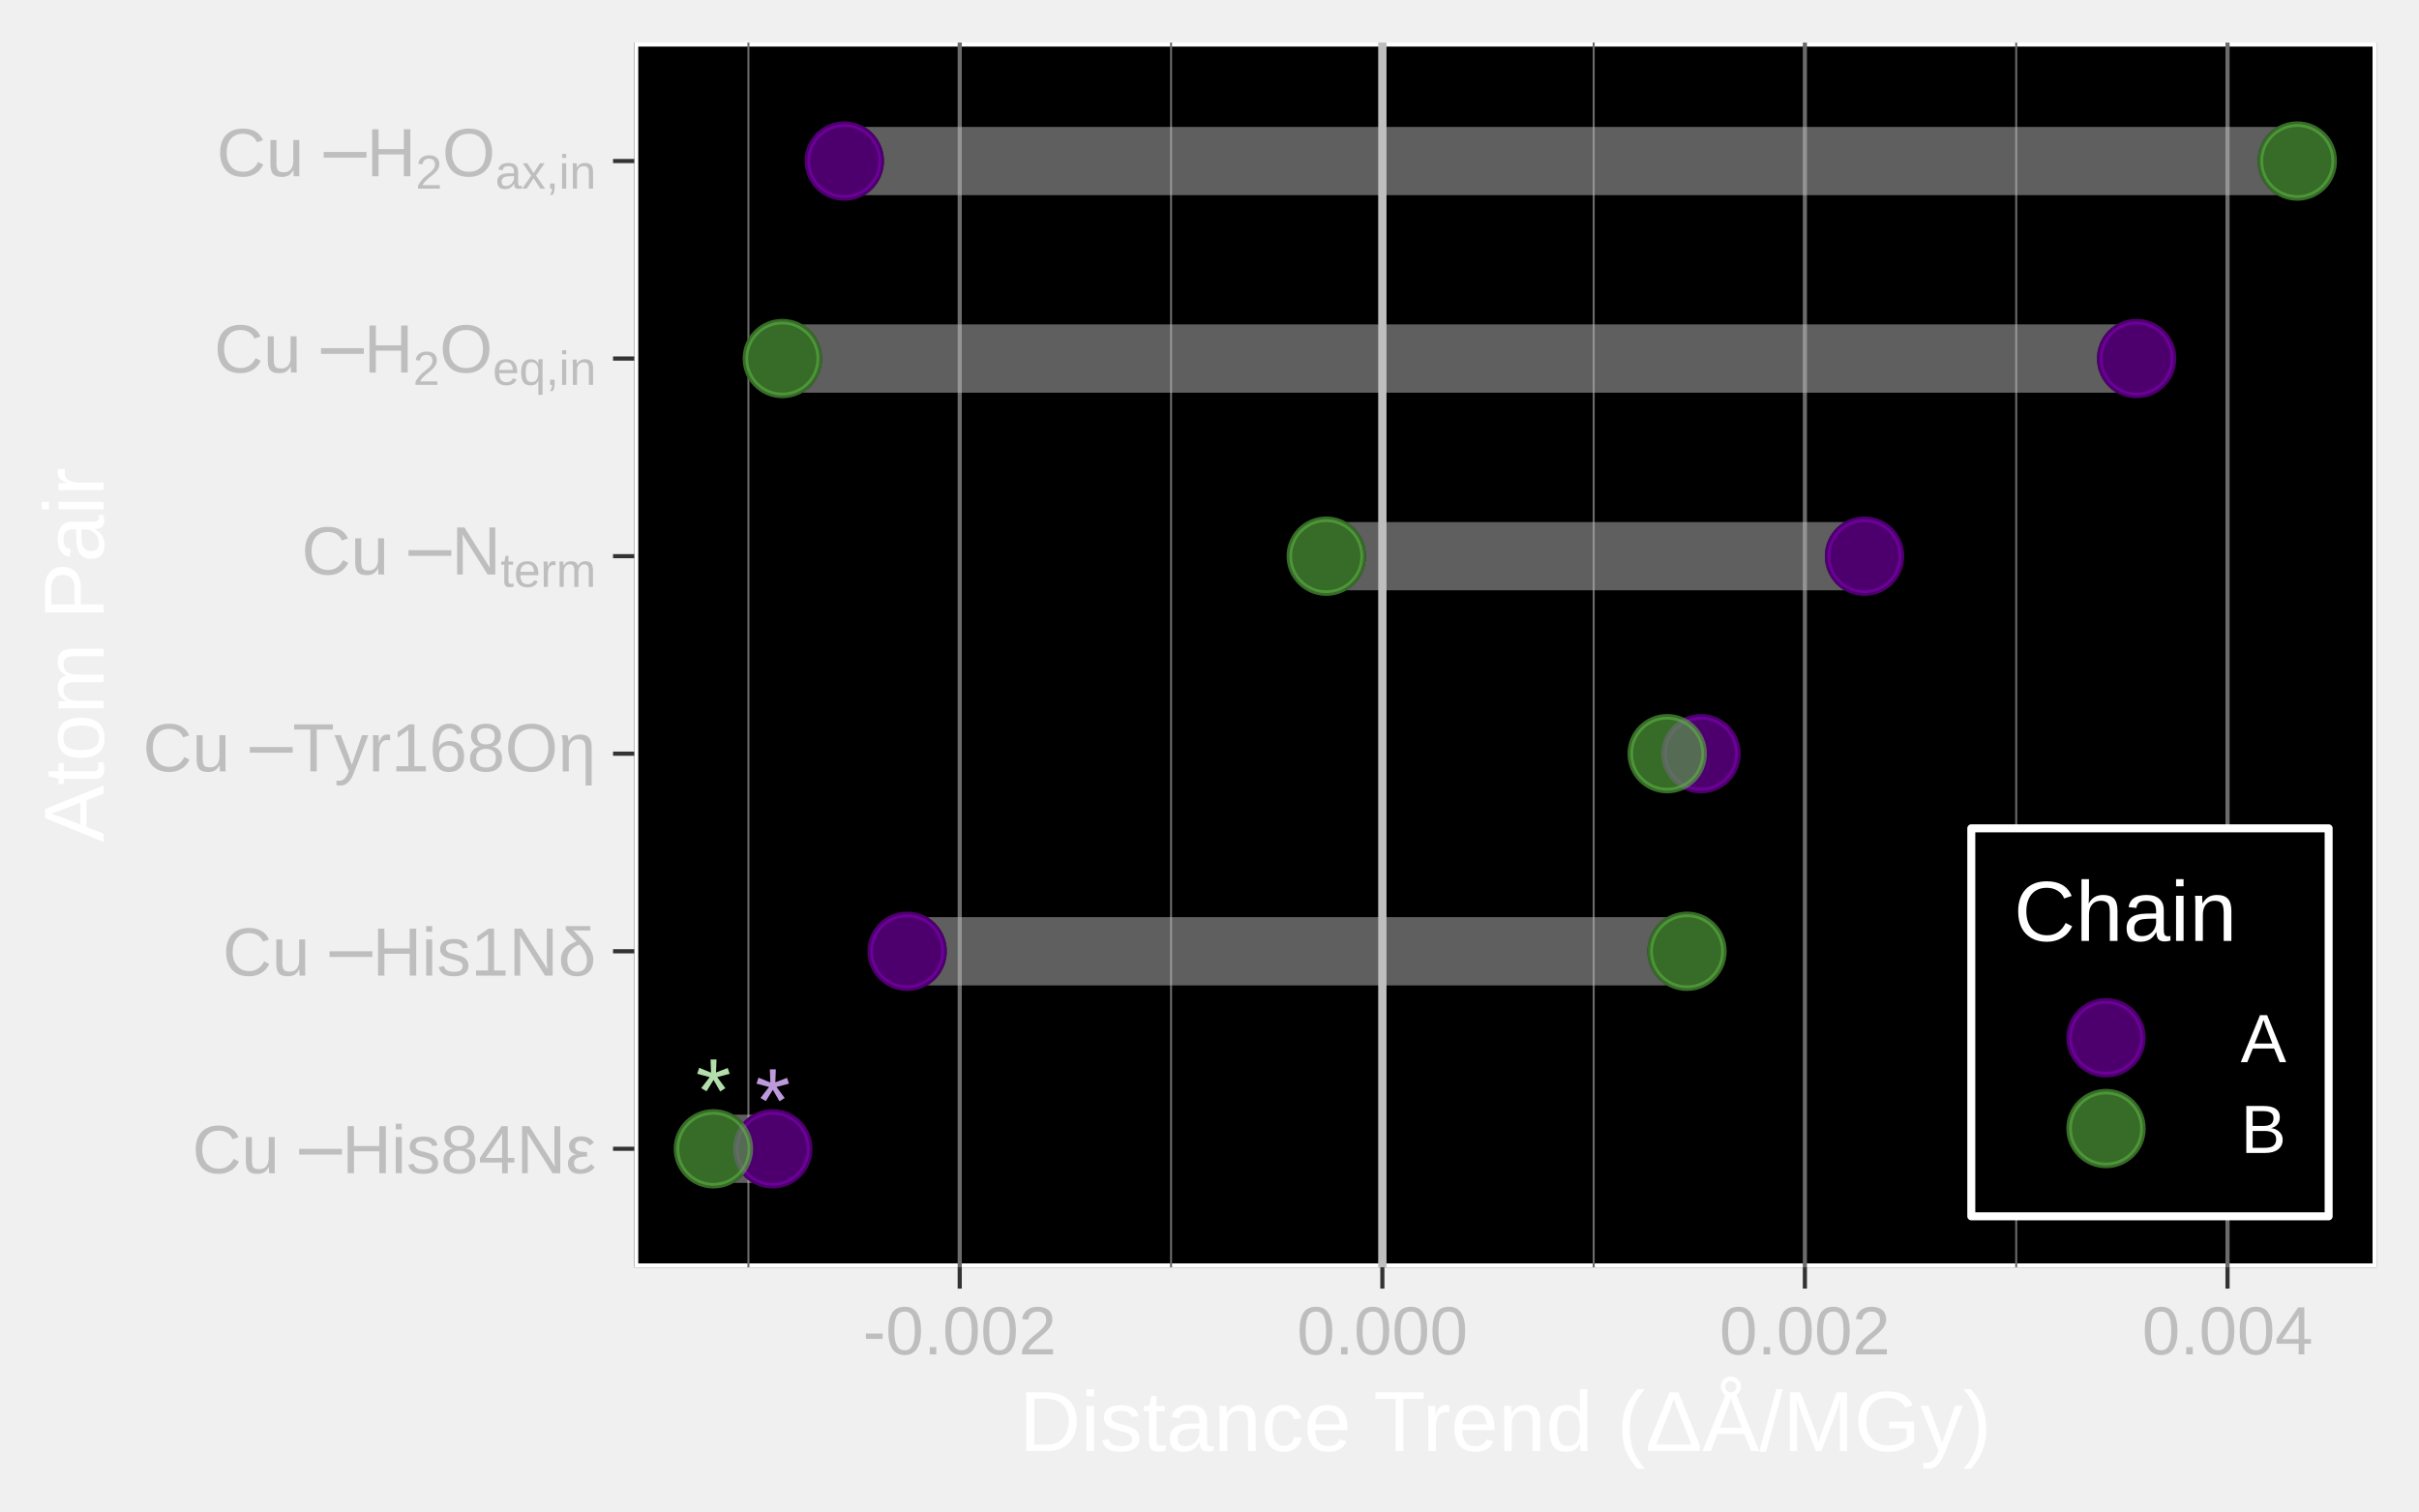
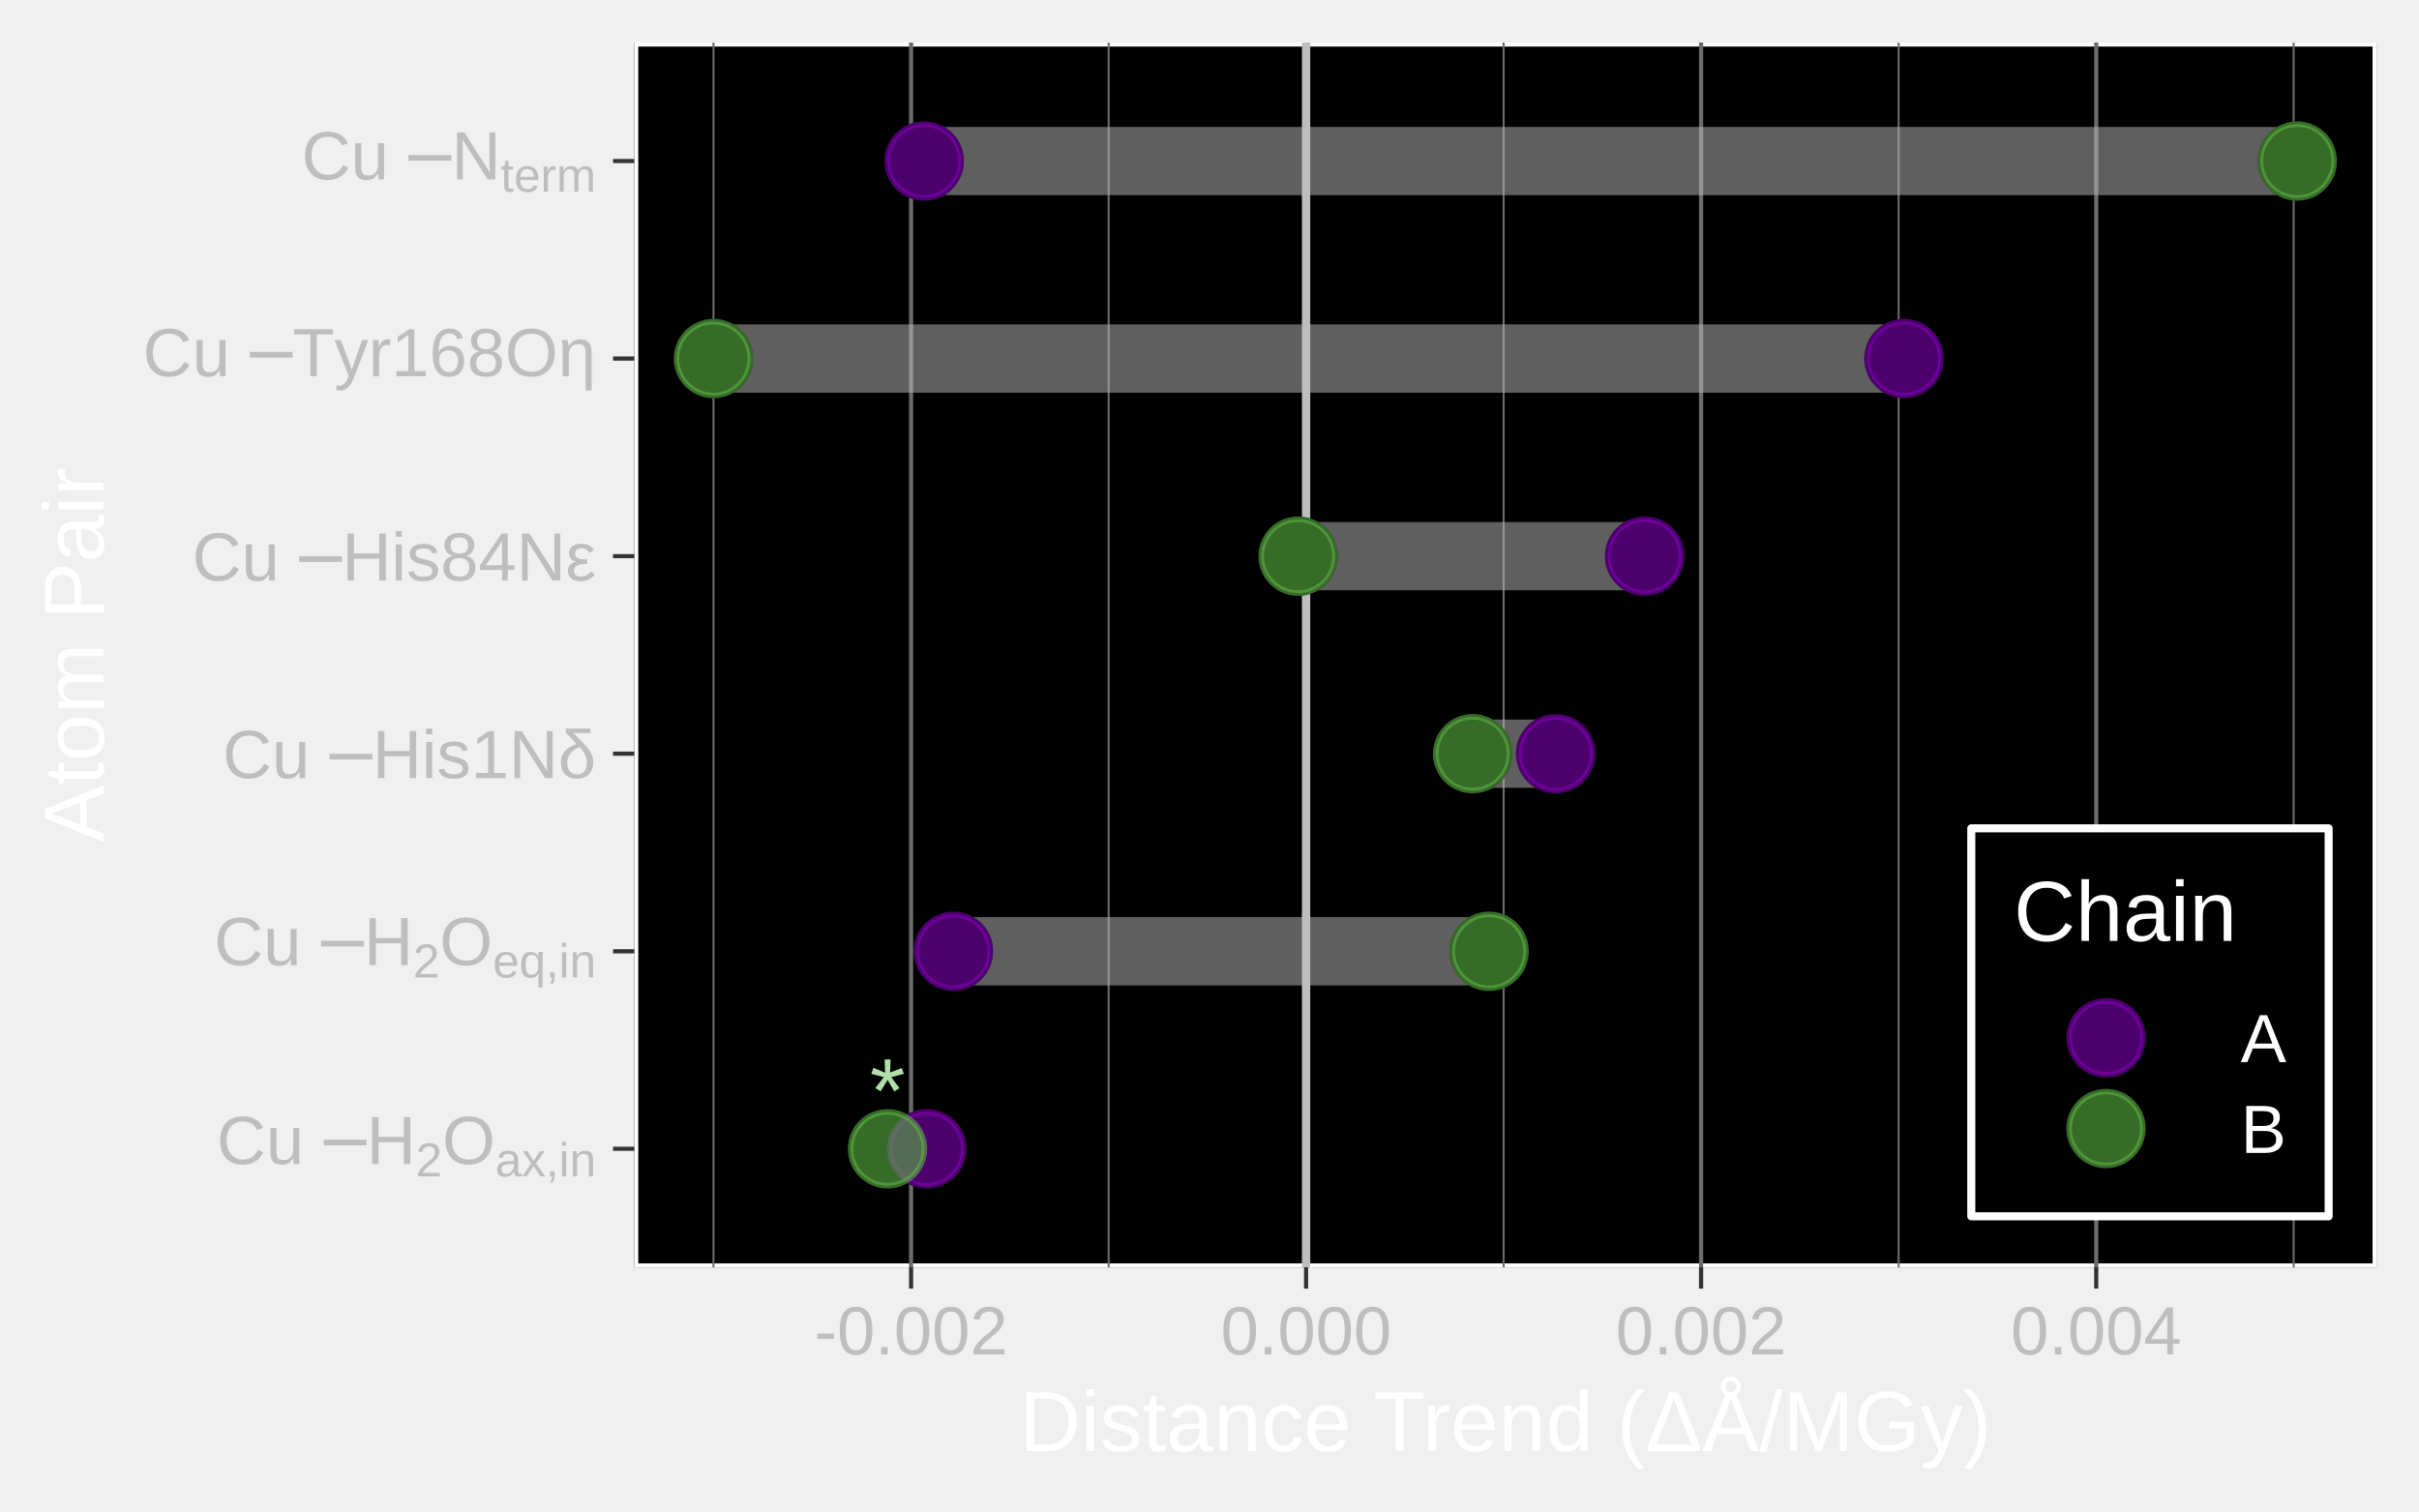
<svg xmlns="http://www.w3.org/2000/svg" width="226.77pt" height="141.73pt" viewBox="0 0 226.77 141.73">
  <g class="svglite">
    <defs>
      <style type="text/css">
    .svglite line, .svglite polyline, .svglite polygon, .svglite path, .svglite rect, .svglite circle {
      fill: none;
      stroke: #000000;
      stroke-linecap: round;
      stroke-linejoin: round;
      stroke-miterlimit: 10.00;
    }
    .svglite text {
      white-space: pre;
    }
    .svglite g.glyphgroup path {
      fill: inherit;
      stroke: none;
    }
  </style>
    </defs>
    <rect width="100%" height="100%" style="stroke: none; fill: none;" />
    <defs>
      <clipPath id="cpMC4wMHwyMjYuNzd8MC4wMHwxNDEuNzM=">
        <rect x="0.00" y="0.00" width="226.77" height="141.73" />
      </clipPath>
    </defs>
    <g clip-path="url(#cpMC4wMHwyMjYuNzd8MC4wMHwxNDEuNzM=)">
</g>
    <defs>
      <clipPath id="cpNTkuNDZ8MjIyLjc5fDMuOTl8MTE4Ljgz">
        <rect x="59.46" y="3.99" width="163.33" height="114.85" />
      </clipPath>
    </defs>
    <g clip-path="url(#cpNTkuNDZ8MjIyLjc5fDMuOTl8MTE4Ljgz)">
      <rect x="59.46" y="3.99" width="163.33" height="114.85" style="stroke-width: 0.75; stroke: #FFFFFF; fill: #000000;" />
-       <polyline points="70.16,118.83 70.16,3.99 " style="stroke-width: 0.19; stroke: #6B6B6B; stroke-linecap: butt;" />
-       <polyline points="109.78,118.83 109.78,3.99 " style="stroke-width: 0.19; stroke: #6B6B6B; stroke-linecap: butt;" />
-       <polyline points="149.40,118.83 149.40,3.99 " style="stroke-width: 0.19; stroke: #6B6B6B; stroke-linecap: butt;" />
-       <polyline points="189.01,118.83 189.01,3.99 " style="stroke-width: 0.19; stroke: #6B6B6B; stroke-linecap: butt;" />
-       <polyline points="89.97,118.83 89.97,3.99 " style="stroke-width: 0.39; stroke: #6B6B6B; stroke-linecap: butt;" />
-       <polyline points="129.59,118.83 129.59,3.99 " style="stroke-width: 0.39; stroke: #6B6B6B; stroke-linecap: butt;" />
-       <polyline points="169.20,118.83 169.20,3.99 " style="stroke-width: 0.39; stroke: #6B6B6B; stroke-linecap: butt;" />
-       <polyline points="208.82,118.83 208.82,3.99 " style="stroke-width: 0.39; stroke: #6B6B6B; stroke-linecap: butt;" />
-       <line x1="129.59" y1="118.83" x2="129.59" y2="3.99" style="stroke-width: 0.78; stroke: #BEBEBE; stroke-linecap: butt;" />
-       <line x1="72.44" y1="107.72" x2="66.88" y2="107.72" style="stroke-width: 6.40; stroke: #BEBEBE; stroke-opacity: 0.50; stroke-linecap: butt;" />
-       <line x1="85.04" y1="89.20" x2="158.15" y2="89.20" style="stroke-width: 6.40; stroke: #BEBEBE; stroke-opacity: 0.50; stroke-linecap: butt;" />
-       <line x1="159.46" y1="70.67" x2="156.29" y2="70.67" style="stroke-width: 6.40; stroke: #BEBEBE; stroke-opacity: 0.50; stroke-linecap: butt;" />
-       <line x1="174.79" y1="52.15" x2="124.33" y2="52.15" style="stroke-width: 6.40; stroke: #BEBEBE; stroke-opacity: 0.50; stroke-linecap: butt;" />
-       <line x1="200.30" y1="33.62" x2="73.34" y2="33.62" style="stroke-width: 6.40; stroke: #BEBEBE; stroke-opacity: 0.50; stroke-linecap: butt;" />
-       <line x1="79.15" y1="15.10" x2="215.36" y2="15.10" style="stroke-width: 6.40; stroke: #BEBEBE; stroke-opacity: 0.50; stroke-linecap: butt;" />
-       <circle cx="159.46" cy="70.67" r="3.46" style="stroke-width: 0.52; fill: #000000;" />
-       <circle cx="156.29" cy="70.67" r="3.46" style="stroke-width: 0.52; fill: #000000;" />
-       <circle cx="174.79" cy="52.15" r="3.46" style="stroke-width: 0.52; fill: #000000;" />
-       <circle cx="124.33" cy="52.15" r="3.46" style="stroke-width: 0.52; fill: #000000;" />
-       <circle cx="85.04" cy="89.20" r="3.46" style="stroke-width: 0.52; fill: #000000;" />
-       <circle cx="158.15" cy="89.20" r="3.46" style="stroke-width: 0.52; fill: #000000;" />
-       <circle cx="72.44" cy="107.72" r="3.46" style="stroke-width: 0.52; fill: #000000;" />
-       <circle cx="66.88" cy="107.72" r="3.46" style="stroke-width: 0.52; fill: #000000;" />
-       <circle cx="200.30" cy="33.62" r="3.46" style="stroke-width: 0.52; fill: #000000;" />
-       <circle cx="73.34" cy="33.62" r="3.46" style="stroke-width: 0.52; fill: #000000;" />
-       <circle cx="79.15" cy="15.10" r="3.46" style="stroke-width: 0.52; fill: #000000;" />
+       <polyline points="66.89,118.83 66.89,3.99 " style="stroke-width: 0.19; stroke: #6B6B6B; stroke-linecap: butt;" />
+       <polyline points="103.93,118.83 103.93,3.99 " style="stroke-width: 0.19; stroke: #6B6B6B; stroke-linecap: butt;" />
+       <polyline points="140.96,118.83 140.96,3.99 " style="stroke-width: 0.19; stroke: #6B6B6B; stroke-linecap: butt;" />
+       <polyline points="177.99,118.83 177.99,3.99 " style="stroke-width: 0.19; stroke: #6B6B6B; stroke-linecap: butt;" />
+       <polyline points="215.02,118.83 215.02,3.99 " style="stroke-width: 0.19; stroke: #6B6B6B; stroke-linecap: butt;" />
+       <polyline points="85.41,118.83 85.41,3.99 " style="stroke-width: 0.39; stroke: #6B6B6B; stroke-linecap: butt;" />
+       <polyline points="122.44,118.83 122.44,3.99 " style="stroke-width: 0.39; stroke: #6B6B6B; stroke-linecap: butt;" />
+       <polyline points="159.47,118.83 159.47,3.99 " style="stroke-width: 0.39; stroke: #6B6B6B; stroke-linecap: butt;" />
+       <polyline points="196.51,118.83 196.51,3.99 " style="stroke-width: 0.39; stroke: #6B6B6B; stroke-linecap: butt;" />
+       <line x1="122.44" y1="118.83" x2="122.44" y2="3.99" style="stroke-width: 0.78; stroke: #BEBEBE; stroke-linecap: butt;" />
+       <line x1="86.88" y1="107.72" x2="83.20" y2="107.72" style="stroke-width: 6.40; stroke: #BEBEBE; stroke-opacity: 0.50; stroke-linecap: butt;" />
+       <line x1="89.37" y1="89.20" x2="139.60" y2="89.20" style="stroke-width: 6.40; stroke: #BEBEBE; stroke-opacity: 0.50; stroke-linecap: butt;" />
+       <line x1="145.84" y1="70.67" x2="138.05" y2="70.67" style="stroke-width: 6.40; stroke: #BEBEBE; stroke-opacity: 0.50; stroke-linecap: butt;" />
+       <line x1="154.18" y1="52.15" x2="121.69" y2="52.15" style="stroke-width: 6.40; stroke: #BEBEBE; stroke-opacity: 0.50; stroke-linecap: butt;" />
+       <line x1="178.49" y1="33.62" x2="66.88" y2="33.62" style="stroke-width: 6.40; stroke: #BEBEBE; stroke-opacity: 0.50; stroke-linecap: butt;" />
+       <line x1="86.63" y1="15.10" x2="215.36" y2="15.10" style="stroke-width: 6.40; stroke: #BEBEBE; stroke-opacity: 0.50; stroke-linecap: butt;" />
+       <circle cx="178.49" cy="33.62" r="3.46" style="stroke-width: 0.52; fill: #000000;" />
+       <circle cx="66.88" cy="33.62" r="3.46" style="stroke-width: 0.52; fill: #000000;" />
+       <circle cx="86.63" cy="15.10" r="3.46" style="stroke-width: 0.52; fill: #000000;" />
      <circle cx="215.36" cy="15.10" r="3.46" style="stroke-width: 0.52; fill: #000000;" />
-       <circle cx="159.46" cy="70.67" r="3.46" style="stroke-width: 0.52; stroke: #8100B6; stroke-opacity: 0.60; fill: #8100B6; fill-opacity: 0.60;" />
-       <circle cx="156.29" cy="70.67" r="3.46" style="stroke-width: 0.52; stroke: #5CB344; stroke-opacity: 0.60; fill: #5CB344; fill-opacity: 0.60;" />
-       <circle cx="174.79" cy="52.15" r="3.46" style="stroke-width: 0.52; stroke: #8100B6; stroke-opacity: 0.60; fill: #8100B6; fill-opacity: 0.60;" />
-       <circle cx="124.33" cy="52.15" r="3.46" style="stroke-width: 0.52; stroke: #5CB344; stroke-opacity: 0.60; fill: #5CB344; fill-opacity: 0.60;" />
-       <circle cx="85.04" cy="89.20" r="3.46" style="stroke-width: 0.52; stroke: #8100B6; stroke-opacity: 0.60; fill: #8100B6; fill-opacity: 0.60;" />
-       <circle cx="158.15" cy="89.20" r="3.46" style="stroke-width: 0.52; stroke: #5CB344; stroke-opacity: 0.60; fill: #5CB344; fill-opacity: 0.60;" />
-       <circle cx="72.44" cy="107.72" r="3.46" style="stroke-width: 0.52; stroke: #8100B6; stroke-opacity: 0.60; fill: #8100B6; fill-opacity: 0.60;" />
-       <circle cx="66.88" cy="107.72" r="3.46" style="stroke-width: 0.52; stroke: #5CB344; stroke-opacity: 0.60; fill: #5CB344; fill-opacity: 0.60;" />
-       <circle cx="200.30" cy="33.62" r="3.46" style="stroke-width: 0.52; stroke: #8100B6; stroke-opacity: 0.60; fill: #8100B6; fill-opacity: 0.60;" />
-       <circle cx="73.34" cy="33.62" r="3.46" style="stroke-width: 0.52; stroke: #5CB344; stroke-opacity: 0.60; fill: #5CB344; fill-opacity: 0.60;" />
-       <circle cx="79.15" cy="15.10" r="3.46" style="stroke-width: 0.52; stroke: #8100B6; stroke-opacity: 0.60; fill: #8100B6; fill-opacity: 0.60;" />
+       <circle cx="145.84" cy="70.67" r="3.46" style="stroke-width: 0.52; fill: #000000;" />
+       <circle cx="138.05" cy="70.67" r="3.46" style="stroke-width: 0.52; fill: #000000;" />
+       <circle cx="154.18" cy="52.15" r="3.46" style="stroke-width: 0.52; fill: #000000;" />
+       <circle cx="121.69" cy="52.15" r="3.46" style="stroke-width: 0.52; fill: #000000;" />
+       <circle cx="89.37" cy="89.20" r="3.46" style="stroke-width: 0.52; fill: #000000;" />
+       <circle cx="139.60" cy="89.20" r="3.46" style="stroke-width: 0.52; fill: #000000;" />
+       <circle cx="86.88" cy="107.72" r="3.46" style="stroke-width: 0.52; fill: #000000;" />
+       <circle cx="83.20" cy="107.72" r="3.46" style="stroke-width: 0.52; fill: #000000;" />
+       <circle cx="178.49" cy="33.62" r="3.46" style="stroke-width: 0.52; stroke: #8100B6; stroke-opacity: 0.60; fill: #8100B6; fill-opacity: 0.60;" />
+       <circle cx="66.88" cy="33.62" r="3.46" style="stroke-width: 0.52; stroke: #5CB344; stroke-opacity: 0.60; fill: #5CB344; fill-opacity: 0.60;" />
+       <circle cx="86.63" cy="15.10" r="3.46" style="stroke-width: 0.52; stroke: #8100B6; stroke-opacity: 0.60; fill: #8100B6; fill-opacity: 0.60;" />
      <circle cx="215.36" cy="15.10" r="3.46" style="stroke-width: 0.52; stroke: #5CB344; stroke-opacity: 0.60; fill: #5CB344; fill-opacity: 0.60;" />
-       <text x="159.46" y="69.10" text-anchor="middle" style="font-size: 8.54px;fill: #BD9ADB; font-family: &quot;Arial&quot;;" textLength="2.38px" lengthAdjust="spacingAndGlyphs"> </text>
-       <text x="174.79" y="50.57" text-anchor="middle" style="font-size: 8.54px;fill: #BD9ADB; font-family: &quot;Arial&quot;;" textLength="2.38px" lengthAdjust="spacingAndGlyphs"> </text>
-       <text x="85.04" y="87.62" text-anchor="middle" style="font-size: 8.54px;fill: #BD9ADB; font-family: &quot;Arial&quot;;" textLength="2.38px" lengthAdjust="spacingAndGlyphs"> </text>
-       <text x="72.44" y="106.14" text-anchor="middle" style="font-size: 8.54px;fill: #BD9ADB; font-family: &quot;Arial&quot;;" textLength="3.31px" lengthAdjust="spacingAndGlyphs">*</text>
-       <text x="200.30" y="32.05" text-anchor="middle" style="font-size: 8.54px;fill: #BD9ADB; font-family: &quot;Arial&quot;;" textLength="2.38px" lengthAdjust="spacingAndGlyphs"> </text>
-       <text x="79.15" y="13.52" text-anchor="middle" style="font-size: 8.54px;fill: #BD9ADB; font-family: &quot;Arial&quot;;" textLength="2.38px" lengthAdjust="spacingAndGlyphs"> </text>
-       <text x="156.29" y="68.17" text-anchor="middle" style="font-size: 8.54px;fill: #B2DEAB; font-family: &quot;Arial&quot;;" textLength="2.38px" lengthAdjust="spacingAndGlyphs"> </text>
-       <text x="124.33" y="49.65" text-anchor="middle" style="font-size: 8.54px;fill: #B2DEAB; font-family: &quot;Arial&quot;;" textLength="2.38px" lengthAdjust="spacingAndGlyphs"> </text>
-       <text x="158.15" y="86.69" text-anchor="middle" style="font-size: 8.54px;fill: #B2DEAB; font-family: &quot;Arial&quot;;" textLength="2.38px" lengthAdjust="spacingAndGlyphs"> </text>
-       <text x="66.88" y="105.22" text-anchor="middle" style="font-size: 8.54px;fill: #B2DEAB; font-family: &quot;Arial&quot;;" textLength="3.31px" lengthAdjust="spacingAndGlyphs">*</text>
-       <text x="73.34" y="31.12" text-anchor="middle" style="font-size: 8.54px;fill: #B2DEAB; font-family: &quot;Arial&quot;;" textLength="2.38px" lengthAdjust="spacingAndGlyphs"> </text>
+       <circle cx="145.84" cy="70.67" r="3.46" style="stroke-width: 0.52; stroke: #8100B6; stroke-opacity: 0.60; fill: #8100B6; fill-opacity: 0.60;" />
+       <circle cx="138.05" cy="70.67" r="3.46" style="stroke-width: 0.52; stroke: #5CB344; stroke-opacity: 0.60; fill: #5CB344; fill-opacity: 0.60;" />
+       <circle cx="154.18" cy="52.15" r="3.46" style="stroke-width: 0.52; stroke: #8100B6; stroke-opacity: 0.60; fill: #8100B6; fill-opacity: 0.60;" />
+       <circle cx="121.69" cy="52.15" r="3.46" style="stroke-width: 0.52; stroke: #5CB344; stroke-opacity: 0.60; fill: #5CB344; fill-opacity: 0.60;" />
+       <circle cx="89.37" cy="89.20" r="3.46" style="stroke-width: 0.52; stroke: #8100B6; stroke-opacity: 0.60; fill: #8100B6; fill-opacity: 0.60;" />
+       <circle cx="139.60" cy="89.20" r="3.46" style="stroke-width: 0.52; stroke: #5CB344; stroke-opacity: 0.60; fill: #5CB344; fill-opacity: 0.60;" />
+       <circle cx="86.88" cy="107.72" r="3.46" style="stroke-width: 0.52; stroke: #8100B6; stroke-opacity: 0.60; fill: #8100B6; fill-opacity: 0.60;" />
+       <circle cx="83.20" cy="107.72" r="3.46" style="stroke-width: 0.52; stroke: #5CB344; stroke-opacity: 0.60; fill: #5CB344; fill-opacity: 0.60;" />
+       <text x="178.49" y="32.05" text-anchor="middle" style="font-size: 8.54px;fill: #BD9ADB; font-family: &quot;Arial&quot;;" textLength="2.38px" lengthAdjust="spacingAndGlyphs"> </text>
+       <text x="86.63" y="13.52" text-anchor="middle" style="font-size: 8.54px;fill: #BD9ADB; font-family: &quot;Arial&quot;;" textLength="2.38px" lengthAdjust="spacingAndGlyphs"> </text>
+       <text x="145.84" y="69.10" text-anchor="middle" style="font-size: 8.54px;fill: #BD9ADB; font-family: &quot;Arial&quot;;" textLength="2.38px" lengthAdjust="spacingAndGlyphs"> </text>
+       <text x="154.18" y="50.57" text-anchor="middle" style="font-size: 8.54px;fill: #BD9ADB; font-family: &quot;Arial&quot;;" textLength="2.38px" lengthAdjust="spacingAndGlyphs"> </text>
+       <text x="89.37" y="87.62" text-anchor="middle" style="font-size: 8.54px;fill: #BD9ADB; font-family: &quot;Arial&quot;;" textLength="2.38px" lengthAdjust="spacingAndGlyphs"> </text>
+       <text x="86.88" y="106.14" text-anchor="middle" style="font-size: 8.54px;fill: #BD9ADB; font-family: &quot;Arial&quot;;" textLength="2.38px" lengthAdjust="spacingAndGlyphs"> </text>
+       <text x="66.88" y="31.12" text-anchor="middle" style="font-size: 8.54px;fill: #B2DEAB; font-family: &quot;Arial&quot;;" textLength="2.38px" lengthAdjust="spacingAndGlyphs"> </text>
      <text x="215.36" y="12.60" text-anchor="middle" style="font-size: 8.54px;fill: #B2DEAB; font-family: &quot;Arial&quot;;" textLength="2.38px" lengthAdjust="spacingAndGlyphs"> </text>
+       <text x="138.05" y="68.17" text-anchor="middle" style="font-size: 8.54px;fill: #B2DEAB; font-family: &quot;Arial&quot;;" textLength="2.38px" lengthAdjust="spacingAndGlyphs"> </text>
+       <text x="121.69" y="49.65" text-anchor="middle" style="font-size: 8.54px;fill: #B2DEAB; font-family: &quot;Arial&quot;;" textLength="2.38px" lengthAdjust="spacingAndGlyphs"> </text>
+       <text x="139.60" y="86.69" text-anchor="middle" style="font-size: 8.54px;fill: #B2DEAB; font-family: &quot;Arial&quot;;" textLength="2.38px" lengthAdjust="spacingAndGlyphs"> </text>
+       <text x="83.20" y="105.22" text-anchor="middle" style="font-size: 8.54px;fill: #B2DEAB; font-family: &quot;Arial&quot;;" textLength="3.31px" lengthAdjust="spacingAndGlyphs">*</text>
    </g>
    <g clip-path="url(#cpMC4wMHwyMjYuNzd8MC4wMHwxNDEuNzM=)">
-       <text x="18.02" y="110.01" style="font-size: 6.40px;fill: #BEBEBE; font-family: &quot;Arial&quot;;" textLength="4.61px" lengthAdjust="spacingAndGlyphs">C</text>
-       <text x="22.63" y="110.01" style="font-size: 6.40px;fill: #BEBEBE; font-family: &quot;Arial&quot;;" textLength="3.55px" lengthAdjust="spacingAndGlyphs">u</text>
-       <text x="27.37" y="110.01" style="font-size: 6.40px;fill: #BEBEBE; font-family: &quot;Symbol&quot;;" textLength="3.50px" lengthAdjust="spacingAndGlyphs">−</text>
-       <text x="32.06" y="110.01" style="font-size: 6.40px;fill: #BEBEBE; font-family: &quot;Arial&quot;;" textLength="4.61px" lengthAdjust="spacingAndGlyphs">H</text>
-       <text x="36.68" y="110.01" style="font-size: 6.40px;fill: #BEBEBE; font-family: &quot;Arial&quot;;" textLength="1.42px" lengthAdjust="spacingAndGlyphs">i</text>
-       <text x="38.10" y="110.01" style="font-size: 6.40px;fill: #BEBEBE; font-family: &quot;Arial&quot;;" textLength="3.20px" lengthAdjust="spacingAndGlyphs">s</text>
-       <text x="41.29" y="110.01" style="font-size: 6.40px;fill: #BEBEBE; font-family: &quot;Arial&quot;;" textLength="3.55px" lengthAdjust="spacingAndGlyphs">8</text>
-       <text x="44.85" y="110.01" style="font-size: 6.40px;fill: #BEBEBE; font-family: &quot;Arial&quot;;" textLength="3.55px" lengthAdjust="spacingAndGlyphs">4</text>
-       <text x="48.41" y="110.01" style="font-size: 6.40px;fill: #BEBEBE; font-family: &quot;Arial&quot;;" textLength="4.61px" lengthAdjust="spacingAndGlyphs">N</text>
-       <text x="53.02" y="110.01" style="font-size: 6.40px;fill: #BEBEBE; font-family: &quot;Arial&quot;;" textLength="2.84px" lengthAdjust="spacingAndGlyphs">ε</text>
-       <text x="20.87" y="91.48" style="font-size: 6.40px;fill: #BEBEBE; font-family: &quot;Arial&quot;;" textLength="4.61px" lengthAdjust="spacingAndGlyphs">C</text>
-       <text x="25.48" y="91.48" style="font-size: 6.40px;fill: #BEBEBE; font-family: &quot;Arial&quot;;" textLength="3.55px" lengthAdjust="spacingAndGlyphs">u</text>
-       <text x="30.22" y="91.48" style="font-size: 6.40px;fill: #BEBEBE; font-family: &quot;Symbol&quot;;" textLength="3.50px" lengthAdjust="spacingAndGlyphs">−</text>
-       <text x="34.91" y="91.48" style="font-size: 6.40px;fill: #BEBEBE; font-family: &quot;Arial&quot;;" textLength="4.61px" lengthAdjust="spacingAndGlyphs">H</text>
-       <text x="39.53" y="91.48" style="font-size: 6.40px;fill: #BEBEBE; font-family: &quot;Arial&quot;;" textLength="1.42px" lengthAdjust="spacingAndGlyphs">i</text>
-       <text x="40.95" y="91.48" style="font-size: 6.40px;fill: #BEBEBE; font-family: &quot;Arial&quot;;" textLength="3.20px" lengthAdjust="spacingAndGlyphs">s</text>
-       <text x="44.14" y="91.48" style="font-size: 6.40px;fill: #BEBEBE; font-family: &quot;Arial&quot;;" textLength="3.55px" lengthAdjust="spacingAndGlyphs">1</text>
-       <text x="47.70" y="91.48" style="font-size: 6.40px;fill: #BEBEBE; font-family: &quot;Arial&quot;;" textLength="4.61px" lengthAdjust="spacingAndGlyphs">N</text>
-       <text x="52.32" y="91.48" style="font-size: 6.40px;fill: #BEBEBE; font-family: &quot;Arial&quot;;" textLength="3.56px" lengthAdjust="spacingAndGlyphs">δ</text>
-       <text x="13.39" y="72.33" style="font-size: 6.40px;fill: #BEBEBE; font-family: &quot;Arial&quot;;" textLength="4.61px" lengthAdjust="spacingAndGlyphs">C</text>
-       <text x="18.01" y="72.33" style="font-size: 6.40px;fill: #BEBEBE; font-family: &quot;Arial&quot;;" textLength="3.55px" lengthAdjust="spacingAndGlyphs">u</text>
-       <text x="22.75" y="72.33" style="font-size: 6.40px;fill: #BEBEBE; font-family: &quot;Symbol&quot;;" textLength="3.50px" lengthAdjust="spacingAndGlyphs">−</text>
-       <text x="27.44" y="72.33" style="font-size: 6.40px;fill: #BEBEBE; font-family: &quot;Arial&quot;;" textLength="3.91px" lengthAdjust="spacingAndGlyphs">T</text>
-       <text x="31.34" y="72.33" style="font-size: 6.40px;fill: #BEBEBE; font-family: &quot;Arial&quot;;" textLength="3.20px" lengthAdjust="spacingAndGlyphs">y</text>
-       <text x="34.54" y="72.33" style="font-size: 6.40px;fill: #BEBEBE; font-family: &quot;Arial&quot;;" textLength="2.12px" lengthAdjust="spacingAndGlyphs">r</text>
-       <text x="36.67" y="72.33" style="font-size: 6.40px;fill: #BEBEBE; font-family: &quot;Arial&quot;;" textLength="3.55px" lengthAdjust="spacingAndGlyphs">1</text>
-       <text x="40.23" y="72.33" style="font-size: 6.40px;fill: #BEBEBE; font-family: &quot;Arial&quot;;" textLength="3.55px" lengthAdjust="spacingAndGlyphs">6</text>
-       <text x="43.78" y="72.33" style="font-size: 6.40px;fill: #BEBEBE; font-family: &quot;Arial&quot;;" textLength="3.55px" lengthAdjust="spacingAndGlyphs">8</text>
-       <text x="47.34" y="72.33" style="font-size: 6.40px;fill: #BEBEBE; font-family: &quot;Arial&quot;;" textLength="4.97px" lengthAdjust="spacingAndGlyphs">O</text>
-       <text x="52.32" y="72.33" style="font-size: 6.40px;fill: #BEBEBE; font-family: &quot;Arial&quot;;" textLength="3.55px" lengthAdjust="spacingAndGlyphs">η</text>
-       <text x="28.27" y="53.87" style="font-size: 6.40px;fill: #BEBEBE; font-family: &quot;Arial&quot;;" textLength="4.61px" lengthAdjust="spacingAndGlyphs">C</text>
-       <text x="32.88" y="53.87" style="font-size: 6.40px;fill: #BEBEBE; font-family: &quot;Arial&quot;;" textLength="3.55px" lengthAdjust="spacingAndGlyphs">u</text>
-       <text x="37.62" y="53.87" style="font-size: 6.40px;fill: #BEBEBE; font-family: &quot;Symbol&quot;;" textLength="3.50px" lengthAdjust="spacingAndGlyphs">−</text>
-       <text x="42.32" y="53.87" style="font-size: 6.40px;fill: #BEBEBE; font-family: &quot;Arial&quot;;" textLength="4.61px" lengthAdjust="spacingAndGlyphs">N</text>
-       <text x="46.93" y="55.03" style="font-size: 4.48px;fill: #BEBEBE; font-family: &quot;Arial&quot;;" textLength="1.23px" lengthAdjust="spacingAndGlyphs">t</text>
-       <text x="48.18" y="55.03" style="font-size: 4.48px;fill: #BEBEBE; font-family: &quot;Arial&quot;;" textLength="2.48px" lengthAdjust="spacingAndGlyphs">e</text>
-       <text x="50.66" y="55.03" style="font-size: 4.48px;fill: #BEBEBE; font-family: &quot;Arial&quot;;" textLength="1.48px" lengthAdjust="spacingAndGlyphs">r</text>
-       <text x="52.15" y="55.03" style="font-size: 4.48px;fill: #BEBEBE; font-family: &quot;Arial&quot;;" textLength="3.72px" lengthAdjust="spacingAndGlyphs">m</text>
-       <text x="20.07" y="34.93" style="font-size: 6.40px;fill: #BEBEBE; font-family: &quot;Arial&quot;;" textLength="4.61px" lengthAdjust="spacingAndGlyphs">C</text>
-       <text x="24.68" y="34.93" style="font-size: 6.40px;fill: #BEBEBE; font-family: &quot;Arial&quot;;" textLength="3.55px" lengthAdjust="spacingAndGlyphs">u</text>
-       <text x="29.42" y="34.93" style="font-size: 6.40px;fill: #BEBEBE; font-family: &quot;Symbol&quot;;" textLength="3.50px" lengthAdjust="spacingAndGlyphs">−</text>
-       <text x="34.11" y="34.93" style="font-size: 6.40px;fill: #BEBEBE; font-family: &quot;Arial&quot;;" textLength="4.61px" lengthAdjust="spacingAndGlyphs">H</text>
-       <text x="38.73" y="36.09" style="font-size: 4.48px;fill: #BEBEBE; font-family: &quot;Arial&quot;;" textLength="2.48px" lengthAdjust="spacingAndGlyphs">2</text>
-       <text x="41.21" y="34.93" style="font-size: 6.40px;fill: #BEBEBE; font-family: &quot;Arial&quot;;" textLength="4.97px" lengthAdjust="spacingAndGlyphs">O</text>
-       <text x="46.19" y="36.09" style="font-size: 4.48px;fill: #BEBEBE; font-family: &quot;Arial&quot;;" textLength="2.48px" lengthAdjust="spacingAndGlyphs">e</text>
-       <text x="48.67" y="36.09" style="font-size: 4.48px;fill: #BEBEBE; font-family: &quot;Arial&quot;;" textLength="2.48px" lengthAdjust="spacingAndGlyphs">q</text>
-       <text x="51.15" y="36.09" style="font-size: 4.48px;fill: #BEBEBE; font-family: &quot;Arial&quot;;" textLength="4.72px" lengthAdjust="spacingAndGlyphs">,in</text>
-       <text x="20.31" y="16.53" style="font-size: 6.40px;fill: #BEBEBE; font-family: &quot;Arial&quot;;" textLength="4.61px" lengthAdjust="spacingAndGlyphs">C</text>
-       <text x="24.93" y="16.53" style="font-size: 6.40px;fill: #BEBEBE; font-family: &quot;Arial&quot;;" textLength="3.55px" lengthAdjust="spacingAndGlyphs">u</text>
-       <text x="29.67" y="16.53" style="font-size: 6.40px;fill: #BEBEBE; font-family: &quot;Symbol&quot;;" textLength="3.50px" lengthAdjust="spacingAndGlyphs">−</text>
-       <text x="34.36" y="16.53" style="font-size: 6.40px;fill: #BEBEBE; font-family: &quot;Arial&quot;;" textLength="4.61px" lengthAdjust="spacingAndGlyphs">H</text>
-       <text x="38.97" y="17.69" style="font-size: 4.48px;fill: #BEBEBE; font-family: &quot;Arial&quot;;" textLength="2.48px" lengthAdjust="spacingAndGlyphs">2</text>
-       <text x="41.46" y="16.53" style="font-size: 6.40px;fill: #BEBEBE; font-family: &quot;Arial&quot;;" textLength="4.97px" lengthAdjust="spacingAndGlyphs">O</text>
-       <text x="46.43" y="17.69" style="font-size: 4.48px;fill: #BEBEBE; font-family: &quot;Arial&quot;;" textLength="2.48px" lengthAdjust="spacingAndGlyphs">a</text>
-       <text x="48.91" y="17.69" style="font-size: 4.48px;fill: #BEBEBE; font-family: &quot;Arial&quot;;" textLength="2.23px" lengthAdjust="spacingAndGlyphs">x</text>
-       <text x="51.15" y="17.69" style="font-size: 4.48px;fill: #BEBEBE; font-family: &quot;Arial&quot;;" textLength="4.72px" lengthAdjust="spacingAndGlyphs">,in</text>
+       <text x="20.31" y="109.15" style="font-size: 6.40px;fill: #BEBEBE; font-family: &quot;Arial&quot;;" textLength="4.61px" lengthAdjust="spacingAndGlyphs">C</text>
+       <text x="24.93" y="109.15" style="font-size: 6.40px;fill: #BEBEBE; font-family: &quot;Arial&quot;;" textLength="3.55px" lengthAdjust="spacingAndGlyphs">u</text>
+       <text x="29.67" y="109.15" style="font-size: 6.40px;fill: #BEBEBE; font-family: &quot;Symbol&quot;;" textLength="3.50px" lengthAdjust="spacingAndGlyphs">−</text>
+       <text x="34.36" y="109.15" style="font-size: 6.40px;fill: #BEBEBE; font-family: &quot;Arial&quot;;" textLength="4.61px" lengthAdjust="spacingAndGlyphs">H</text>
+       <text x="38.97" y="110.31" style="font-size: 4.48px;fill: #BEBEBE; font-family: &quot;Arial&quot;;" textLength="2.48px" lengthAdjust="spacingAndGlyphs">2</text>
+       <text x="41.46" y="109.15" style="font-size: 6.40px;fill: #BEBEBE; font-family: &quot;Arial&quot;;" textLength="4.97px" lengthAdjust="spacingAndGlyphs">O</text>
+       <text x="46.43" y="110.31" style="font-size: 4.48px;fill: #BEBEBE; font-family: &quot;Arial&quot;;" textLength="2.48px" lengthAdjust="spacingAndGlyphs">a</text>
+       <text x="48.91" y="110.31" style="font-size: 4.48px;fill: #BEBEBE; font-family: &quot;Arial&quot;;" textLength="2.23px" lengthAdjust="spacingAndGlyphs">x</text>
+       <text x="51.15" y="110.31" style="font-size: 4.48px;fill: #BEBEBE; font-family: &quot;Arial&quot;;" textLength="4.72px" lengthAdjust="spacingAndGlyphs">,in</text>
+       <text x="20.07" y="90.50" style="font-size: 6.40px;fill: #BEBEBE; font-family: &quot;Arial&quot;;" textLength="4.61px" lengthAdjust="spacingAndGlyphs">C</text>
+       <text x="24.68" y="90.50" style="font-size: 6.40px;fill: #BEBEBE; font-family: &quot;Arial&quot;;" textLength="3.55px" lengthAdjust="spacingAndGlyphs">u</text>
+       <text x="29.42" y="90.50" style="font-size: 6.40px;fill: #BEBEBE; font-family: &quot;Symbol&quot;;" textLength="3.50px" lengthAdjust="spacingAndGlyphs">−</text>
+       <text x="34.11" y="90.50" style="font-size: 6.40px;fill: #BEBEBE; font-family: &quot;Arial&quot;;" textLength="4.61px" lengthAdjust="spacingAndGlyphs">H</text>
+       <text x="38.73" y="91.66" style="font-size: 4.48px;fill: #BEBEBE; font-family: &quot;Arial&quot;;" textLength="2.48px" lengthAdjust="spacingAndGlyphs">2</text>
+       <text x="41.21" y="90.50" style="font-size: 6.40px;fill: #BEBEBE; font-family: &quot;Arial&quot;;" textLength="4.97px" lengthAdjust="spacingAndGlyphs">O</text>
+       <text x="46.19" y="91.66" style="font-size: 4.48px;fill: #BEBEBE; font-family: &quot;Arial&quot;;" textLength="2.48px" lengthAdjust="spacingAndGlyphs">e</text>
+       <text x="48.67" y="91.66" style="font-size: 4.48px;fill: #BEBEBE; font-family: &quot;Arial&quot;;" textLength="2.48px" lengthAdjust="spacingAndGlyphs">q</text>
+       <text x="51.15" y="91.66" style="font-size: 4.48px;fill: #BEBEBE; font-family: &quot;Arial&quot;;" textLength="4.72px" lengthAdjust="spacingAndGlyphs">,in</text>
+       <text x="20.87" y="72.96" style="font-size: 6.40px;fill: #BEBEBE; font-family: &quot;Arial&quot;;" textLength="4.61px" lengthAdjust="spacingAndGlyphs">C</text>
+       <text x="25.48" y="72.96" style="font-size: 6.40px;fill: #BEBEBE; font-family: &quot;Arial&quot;;" textLength="3.55px" lengthAdjust="spacingAndGlyphs">u</text>
+       <text x="30.22" y="72.96" style="font-size: 6.40px;fill: #BEBEBE; font-family: &quot;Symbol&quot;;" textLength="3.50px" lengthAdjust="spacingAndGlyphs">−</text>
+       <text x="34.91" y="72.96" style="font-size: 6.40px;fill: #BEBEBE; font-family: &quot;Arial&quot;;" textLength="4.61px" lengthAdjust="spacingAndGlyphs">H</text>
+       <text x="39.53" y="72.96" style="font-size: 6.40px;fill: #BEBEBE; font-family: &quot;Arial&quot;;" textLength="1.42px" lengthAdjust="spacingAndGlyphs">i</text>
+       <text x="40.95" y="72.96" style="font-size: 6.40px;fill: #BEBEBE; font-family: &quot;Arial&quot;;" textLength="3.20px" lengthAdjust="spacingAndGlyphs">s</text>
+       <text x="44.14" y="72.96" style="font-size: 6.40px;fill: #BEBEBE; font-family: &quot;Arial&quot;;" textLength="3.55px" lengthAdjust="spacingAndGlyphs">1</text>
+       <text x="47.70" y="72.96" style="font-size: 6.40px;fill: #BEBEBE; font-family: &quot;Arial&quot;;" textLength="4.61px" lengthAdjust="spacingAndGlyphs">N</text>
+       <text x="52.32" y="72.96" style="font-size: 6.40px;fill: #BEBEBE; font-family: &quot;Arial&quot;;" textLength="3.56px" lengthAdjust="spacingAndGlyphs">δ</text>
+       <text x="18.02" y="54.44" style="font-size: 6.40px;fill: #BEBEBE; font-family: &quot;Arial&quot;;" textLength="4.61px" lengthAdjust="spacingAndGlyphs">C</text>
+       <text x="22.63" y="54.44" style="font-size: 6.40px;fill: #BEBEBE; font-family: &quot;Arial&quot;;" textLength="3.55px" lengthAdjust="spacingAndGlyphs">u</text>
+       <text x="27.37" y="54.44" style="font-size: 6.40px;fill: #BEBEBE; font-family: &quot;Symbol&quot;;" textLength="3.50px" lengthAdjust="spacingAndGlyphs">−</text>
+       <text x="32.06" y="54.44" style="font-size: 6.40px;fill: #BEBEBE; font-family: &quot;Arial&quot;;" textLength="4.61px" lengthAdjust="spacingAndGlyphs">H</text>
+       <text x="36.68" y="54.44" style="font-size: 6.40px;fill: #BEBEBE; font-family: &quot;Arial&quot;;" textLength="1.42px" lengthAdjust="spacingAndGlyphs">i</text>
+       <text x="38.10" y="54.44" style="font-size: 6.40px;fill: #BEBEBE; font-family: &quot;Arial&quot;;" textLength="3.20px" lengthAdjust="spacingAndGlyphs">s</text>
+       <text x="41.29" y="54.44" style="font-size: 6.40px;fill: #BEBEBE; font-family: &quot;Arial&quot;;" textLength="3.55px" lengthAdjust="spacingAndGlyphs">8</text>
+       <text x="44.85" y="54.44" style="font-size: 6.40px;fill: #BEBEBE; font-family: &quot;Arial&quot;;" textLength="3.55px" lengthAdjust="spacingAndGlyphs">4</text>
+       <text x="48.41" y="54.44" style="font-size: 6.40px;fill: #BEBEBE; font-family: &quot;Arial&quot;;" textLength="4.61px" lengthAdjust="spacingAndGlyphs">N</text>
+       <text x="53.02" y="54.44" style="font-size: 6.40px;fill: #BEBEBE; font-family: &quot;Arial&quot;;" textLength="2.84px" lengthAdjust="spacingAndGlyphs">ε</text>
+       <text x="13.39" y="35.28" style="font-size: 6.40px;fill: #BEBEBE; font-family: &quot;Arial&quot;;" textLength="4.61px" lengthAdjust="spacingAndGlyphs">C</text>
+       <text x="18.01" y="35.28" style="font-size: 6.40px;fill: #BEBEBE; font-family: &quot;Arial&quot;;" textLength="3.55px" lengthAdjust="spacingAndGlyphs">u</text>
+       <text x="22.75" y="35.28" style="font-size: 6.40px;fill: #BEBEBE; font-family: &quot;Symbol&quot;;" textLength="3.50px" lengthAdjust="spacingAndGlyphs">−</text>
+       <text x="27.44" y="35.28" style="font-size: 6.40px;fill: #BEBEBE; font-family: &quot;Arial&quot;;" textLength="3.91px" lengthAdjust="spacingAndGlyphs">T</text>
+       <text x="31.34" y="35.28" style="font-size: 6.40px;fill: #BEBEBE; font-family: &quot;Arial&quot;;" textLength="3.20px" lengthAdjust="spacingAndGlyphs">y</text>
+       <text x="34.54" y="35.28" style="font-size: 6.40px;fill: #BEBEBE; font-family: &quot;Arial&quot;;" textLength="2.12px" lengthAdjust="spacingAndGlyphs">r</text>
+       <text x="36.67" y="35.28" style="font-size: 6.40px;fill: #BEBEBE; font-family: &quot;Arial&quot;;" textLength="3.55px" lengthAdjust="spacingAndGlyphs">1</text>
+       <text x="40.23" y="35.28" style="font-size: 6.40px;fill: #BEBEBE; font-family: &quot;Arial&quot;;" textLength="3.55px" lengthAdjust="spacingAndGlyphs">6</text>
+       <text x="43.78" y="35.28" style="font-size: 6.40px;fill: #BEBEBE; font-family: &quot;Arial&quot;;" textLength="3.55px" lengthAdjust="spacingAndGlyphs">8</text>
+       <text x="47.34" y="35.28" style="font-size: 6.40px;fill: #BEBEBE; font-family: &quot;Arial&quot;;" textLength="4.97px" lengthAdjust="spacingAndGlyphs">O</text>
+       <text x="52.32" y="35.28" style="font-size: 6.40px;fill: #BEBEBE; font-family: &quot;Arial&quot;;" textLength="3.55px" lengthAdjust="spacingAndGlyphs">η</text>
+       <text x="28.27" y="16.82" style="font-size: 6.40px;fill: #BEBEBE; font-family: &quot;Arial&quot;;" textLength="4.61px" lengthAdjust="spacingAndGlyphs">C</text>
+       <text x="32.88" y="16.82" style="font-size: 6.40px;fill: #BEBEBE; font-family: &quot;Arial&quot;;" textLength="3.55px" lengthAdjust="spacingAndGlyphs">u</text>
+       <text x="37.62" y="16.82" style="font-size: 6.40px;fill: #BEBEBE; font-family: &quot;Symbol&quot;;" textLength="3.50px" lengthAdjust="spacingAndGlyphs">−</text>
+       <text x="42.32" y="16.82" style="font-size: 6.40px;fill: #BEBEBE; font-family: &quot;Arial&quot;;" textLength="4.61px" lengthAdjust="spacingAndGlyphs">N</text>
+       <text x="46.93" y="17.98" style="font-size: 4.48px;fill: #BEBEBE; font-family: &quot;Arial&quot;;" textLength="1.23px" lengthAdjust="spacingAndGlyphs">t</text>
+       <text x="48.18" y="17.98" style="font-size: 4.48px;fill: #BEBEBE; font-family: &quot;Arial&quot;;" textLength="2.48px" lengthAdjust="spacingAndGlyphs">e</text>
+       <text x="50.66" y="17.98" style="font-size: 4.48px;fill: #BEBEBE; font-family: &quot;Arial&quot;;" textLength="1.48px" lengthAdjust="spacingAndGlyphs">r</text>
+       <text x="52.15" y="17.98" style="font-size: 4.48px;fill: #BEBEBE; font-family: &quot;Arial&quot;;" textLength="3.72px" lengthAdjust="spacingAndGlyphs">m</text>
      <polyline points="57.47,107.72 59.46,107.72 " style="stroke-width: 0.39; stroke: #333333; stroke-linecap: butt;" />
      <polyline points="57.47,89.20 59.46,89.20 " style="stroke-width: 0.39; stroke: #333333; stroke-linecap: butt;" />
      <polyline points="57.47,70.67 59.46,70.67 " style="stroke-width: 0.39; stroke: #333333; stroke-linecap: butt;" />
      <polyline points="57.47,52.15 59.46,52.15 " style="stroke-width: 0.39; stroke: #333333; stroke-linecap: butt;" />
      <polyline points="57.47,33.62 59.46,33.62 " style="stroke-width: 0.39; stroke: #333333; stroke-linecap: butt;" />
      <polyline points="57.47,15.10 59.46,15.10 " style="stroke-width: 0.39; stroke: #333333; stroke-linecap: butt;" />
-       <polyline points="89.97,120.83 89.97,118.83 " style="stroke-width: 0.39; stroke: #333333; stroke-linecap: butt;" />
-       <polyline points="129.59,120.83 129.59,118.83 " style="stroke-width: 0.39; stroke: #333333; stroke-linecap: butt;" />
-       <polyline points="169.20,120.83 169.20,118.83 " style="stroke-width: 0.39; stroke: #333333; stroke-linecap: butt;" />
-       <polyline points="208.82,120.83 208.82,118.83 " style="stroke-width: 0.39; stroke: #333333; stroke-linecap: butt;" />
-       <text x="89.97" y="127.00" text-anchor="middle" style="font-size: 6.40px;fill: #BEBEBE; font-family: &quot;Arial&quot;;" textLength="18.09px" lengthAdjust="spacingAndGlyphs">-0.002</text>
-       <text x="129.59" y="127.00" text-anchor="middle" style="font-size: 6.40px;fill: #BEBEBE; font-family: &quot;Arial&quot;;" textLength="15.97px" lengthAdjust="spacingAndGlyphs">0.000</text>
-       <text x="169.20" y="127.00" text-anchor="middle" style="font-size: 6.40px;fill: #BEBEBE; font-family: &quot;Arial&quot;;" textLength="15.97px" lengthAdjust="spacingAndGlyphs">0.002</text>
-       <text x="208.82" y="127.00" text-anchor="middle" style="font-size: 6.40px;fill: #BEBEBE; font-family: &quot;Arial&quot;;" textLength="15.97px" lengthAdjust="spacingAndGlyphs">0.004</text>
+       <polyline points="85.41,120.83 85.41,118.83 " style="stroke-width: 0.39; stroke: #333333; stroke-linecap: butt;" />
+       <polyline points="122.44,120.83 122.44,118.83 " style="stroke-width: 0.39; stroke: #333333; stroke-linecap: butt;" />
+       <polyline points="159.47,120.83 159.47,118.83 " style="stroke-width: 0.39; stroke: #333333; stroke-linecap: butt;" />
+       <polyline points="196.51,120.83 196.51,118.83 " style="stroke-width: 0.39; stroke: #333333; stroke-linecap: butt;" />
+       <text x="85.41" y="127.00" text-anchor="middle" style="font-size: 6.40px;fill: #BEBEBE; font-family: &quot;Arial&quot;;" textLength="18.09px" lengthAdjust="spacingAndGlyphs">-0.002</text>
+       <text x="122.44" y="127.00" text-anchor="middle" style="font-size: 6.40px;fill: #BEBEBE; font-family: &quot;Arial&quot;;" textLength="15.97px" lengthAdjust="spacingAndGlyphs">0.000</text>
+       <text x="159.47" y="127.00" text-anchor="middle" style="font-size: 6.40px;fill: #BEBEBE; font-family: &quot;Arial&quot;;" textLength="15.97px" lengthAdjust="spacingAndGlyphs">0.002</text>
+       <text x="196.51" y="127.00" text-anchor="middle" style="font-size: 6.40px;fill: #BEBEBE; font-family: &quot;Arial&quot;;" textLength="15.97px" lengthAdjust="spacingAndGlyphs">0.004</text>
      <text x="141.12" y="136.06" text-anchor="middle" style="font-size: 8.00px;fill: #FFFFFF; font-family: &quot;Arial&quot;;" textLength="91.20px" lengthAdjust="spacingAndGlyphs">Distance Trend (ΔÅ/MGy)</text>
      <text transform="translate(9.72,61.41) rotate(-90)" text-anchor="middle" style="font-size: 8.00px;fill: #FFFFFF; font-family: &quot;Arial&quot;;" textLength="35.16px" lengthAdjust="spacingAndGlyphs">Atom Pair</text>
      <rect x="184.80" y="77.67" width="33.50" height="36.38" style="stroke-width: 0.75; stroke: #FFFFFF; fill: #000000;" />
      <text x="188.79" y="88.23" style="font-size: 8.00px;fill: #FFFFFF; font-family: &quot;Arial&quot;;" textLength="20.92px" lengthAdjust="spacingAndGlyphs">Chain</text>
      <circle cx="197.43" cy="97.31" r="3.46" style="stroke-width: 0.52; stroke: #8100B6; stroke-opacity: 0.60; fill: #8100B6; fill-opacity: 0.60;" />
      <circle cx="197.43" cy="105.82" r="3.46" style="stroke-width: 0.52; stroke: #5CB344; stroke-opacity: 0.60; fill: #5CB344; fill-opacity: 0.60;" />
      <text x="210.05" y="99.60" style="font-size: 6.40px;fill: #FFFFFF; font-family: &quot;Arial&quot;;" textLength="4.27px" lengthAdjust="spacingAndGlyphs">A</text>
      <text x="210.05" y="108.11" style="font-size: 6.40px;fill: #FFFFFF; font-family: &quot;Arial&quot;;" textLength="4.27px" lengthAdjust="spacingAndGlyphs">B</text>
    </g>
  </g>
</svg>
